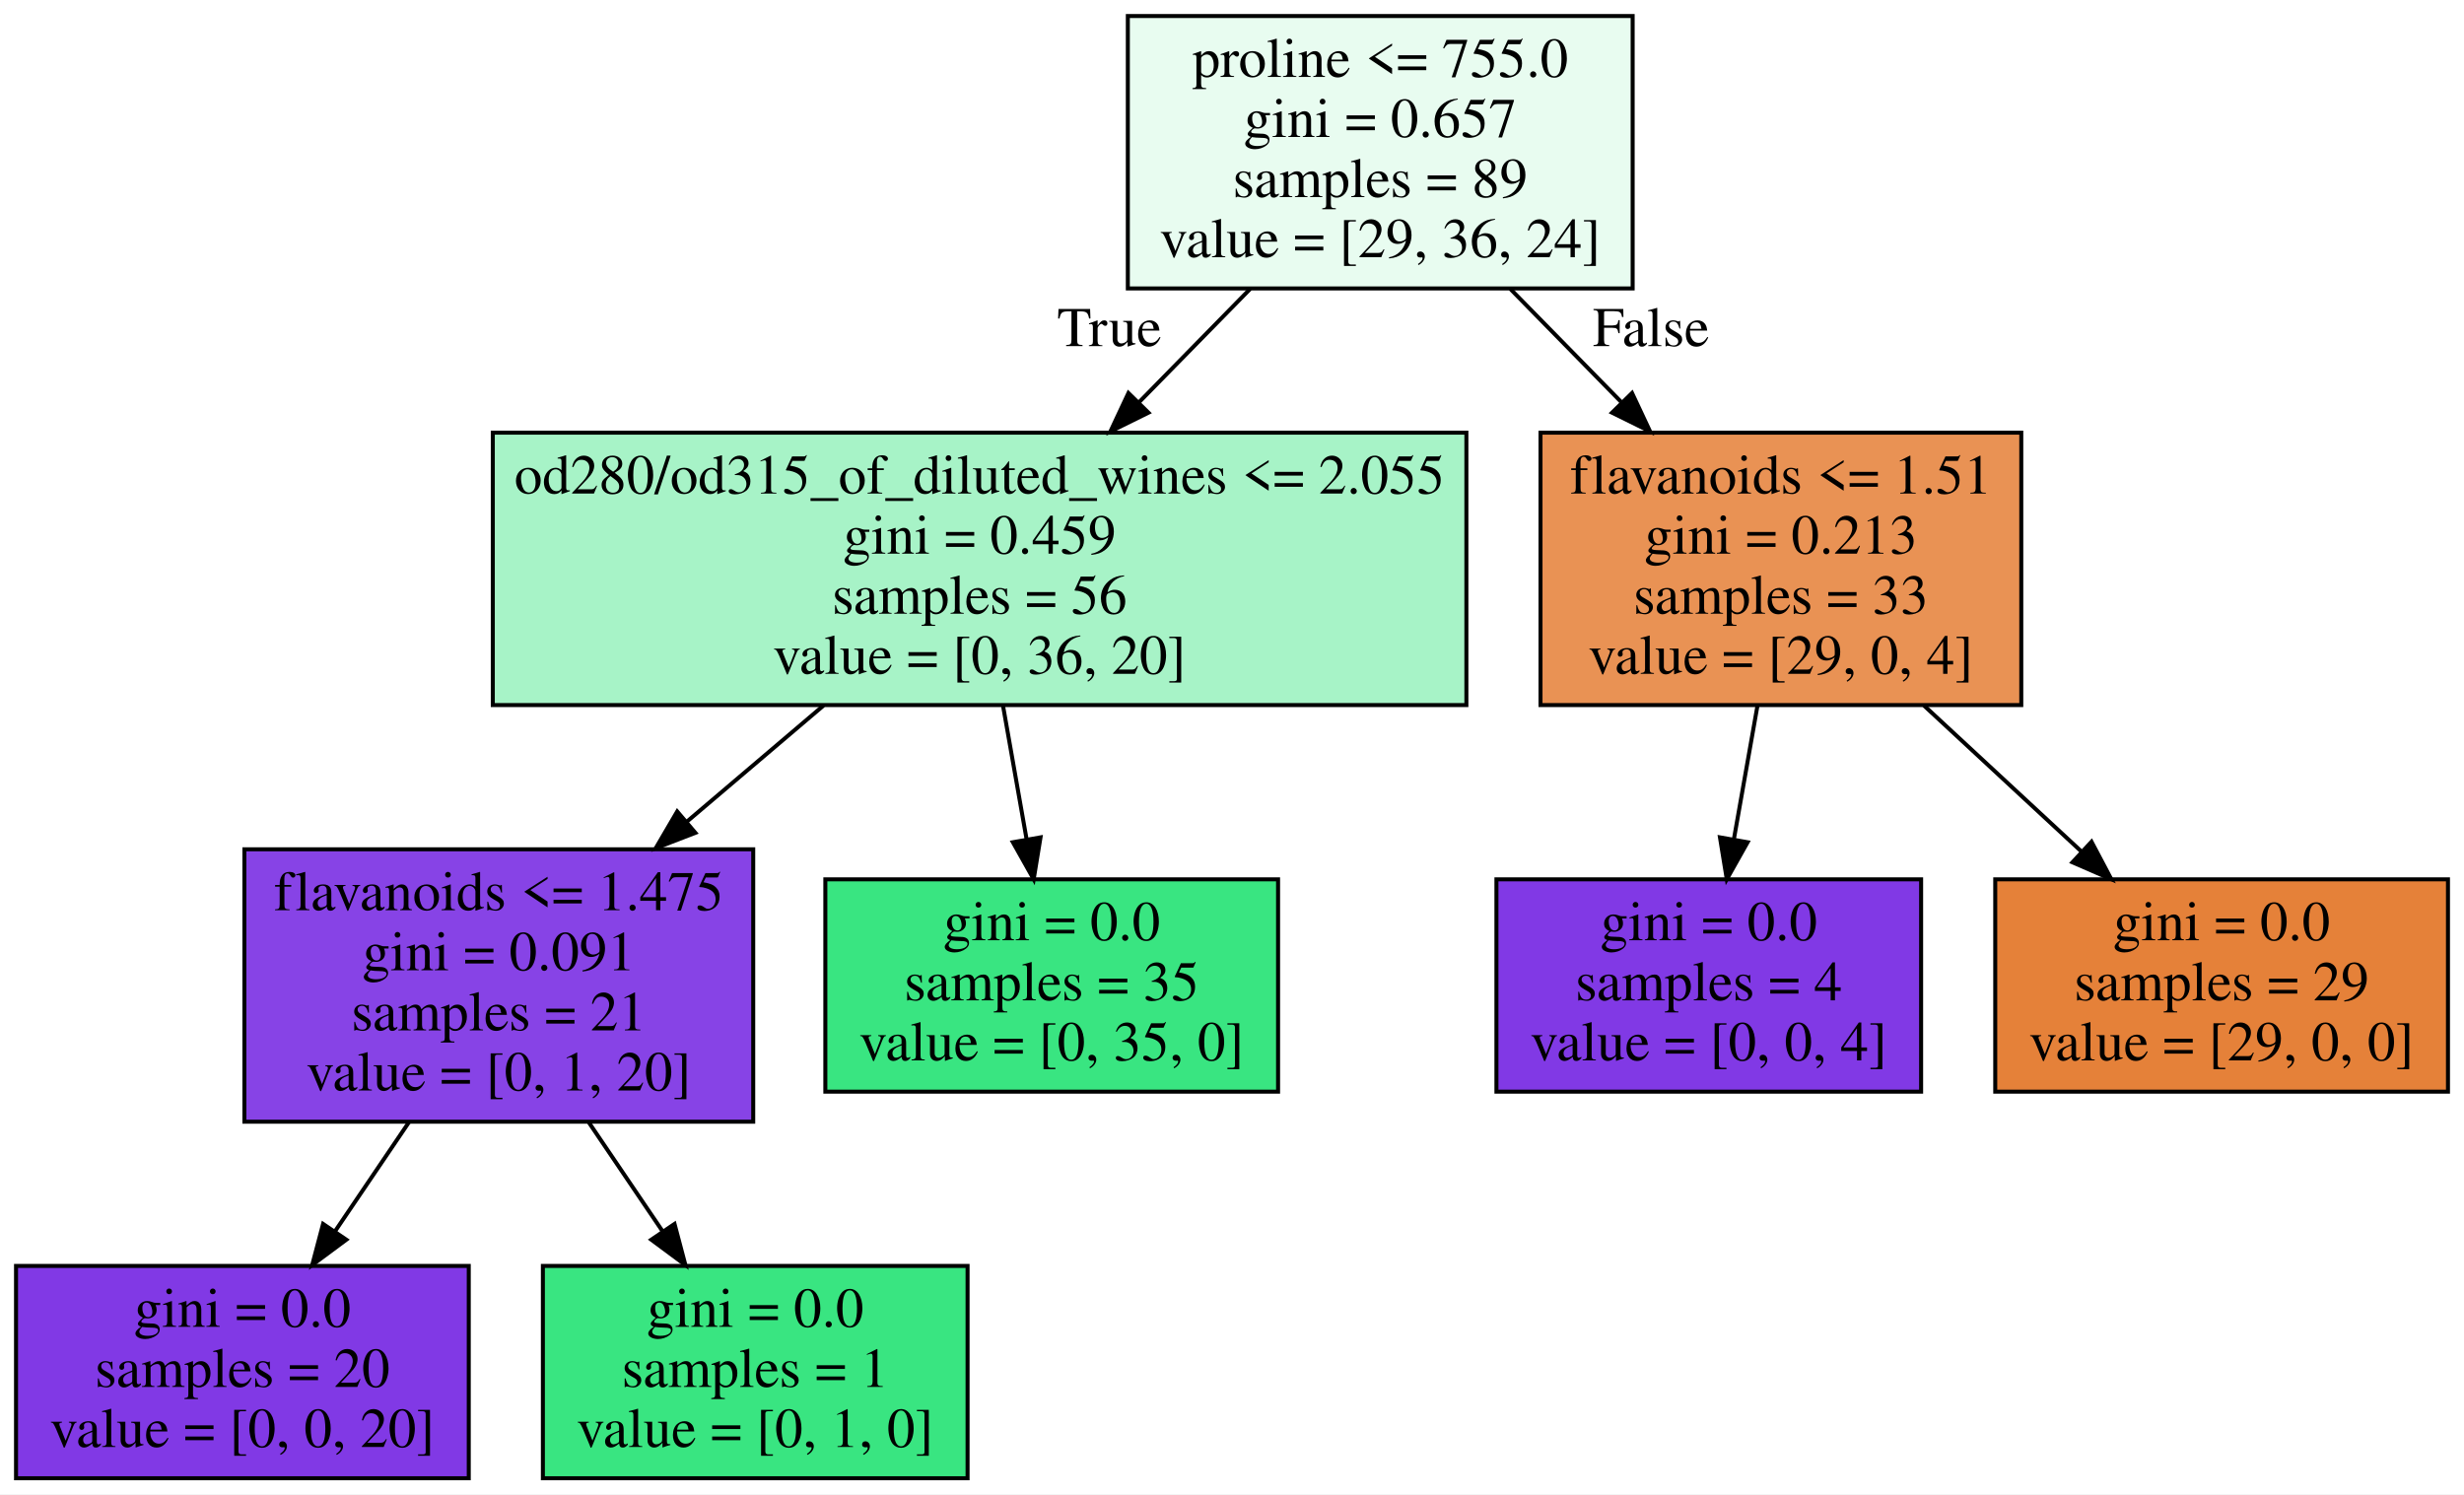
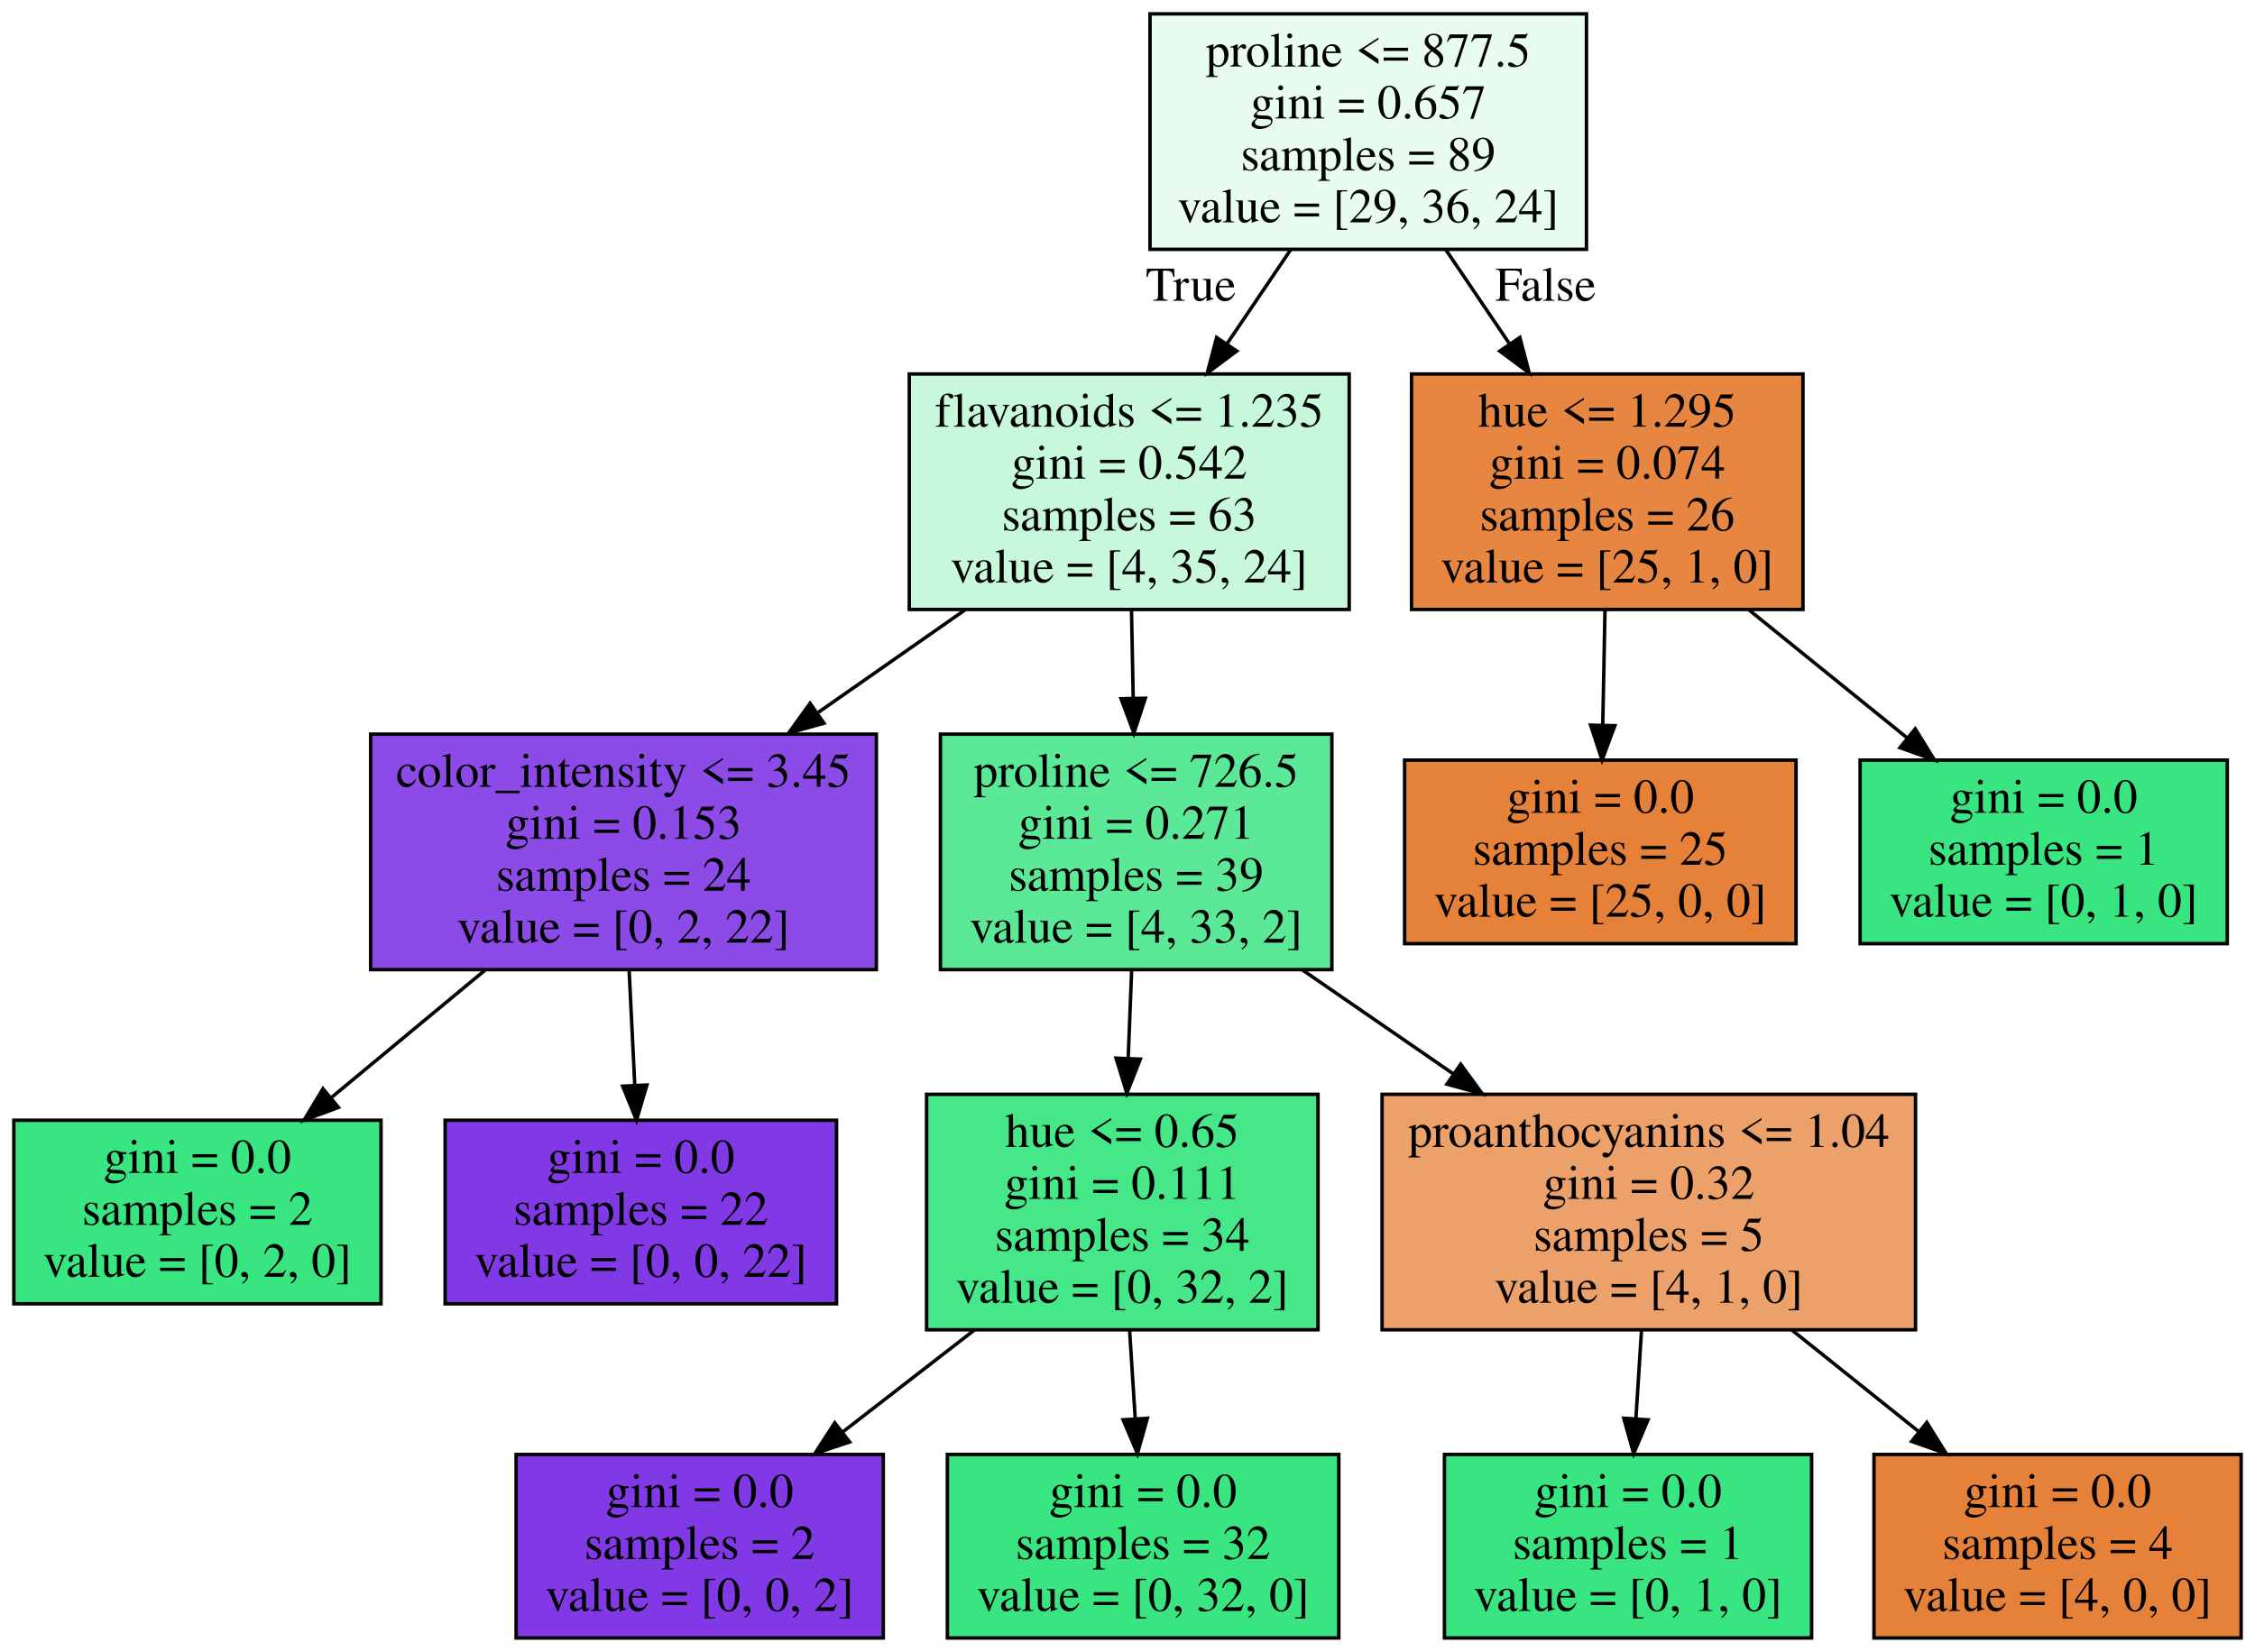
- <svg xmlns="http://www.w3.org/2000/svg" width="615pt" height="373pt" viewBox="0.00 0.00 615.00 373.00">
-   <g id="graph0" class="graph" transform="scale(1 1) rotate(0) translate(4 369)">
-     <polygon fill="white" stroke="transparent" points="-4,4 -4,-369 611,-369 611,4 -4,4" />
+ <svg xmlns="http://www.w3.org/2000/svg" width="651pt" height="477pt" viewBox="0.00 0.00 651.00 477.00">
+   <g id="graph0" class="graph" transform="scale(1 1) rotate(0) translate(4 473)">
+     <polygon fill="white" stroke="transparent" points="-4,4 -4,-473 647,-473 647,4 -4,4" />
    <g id="node1" class="node">
-       <polygon fill="#e8fcf0" stroke="black" points="403.5,-365 277.5,-365 277.5,-297 403.5,-297 403.5,-365" />
-       <text text-anchor="middle" x="340.5" y="-349.8" font-family="Times,serif" font-size="14.00">proline &lt;= 755.0</text>
-       <text text-anchor="middle" x="340.5" y="-334.8" font-family="Times,serif" font-size="14.00">gini = 0.657</text>
-       <text text-anchor="middle" x="340.5" y="-319.8" font-family="Times,serif" font-size="14.00">samples = 89</text>
-       <text text-anchor="middle" x="340.5" y="-304.8" font-family="Times,serif" font-size="14.00">value = [29, 36, 24]</text>
+       <polygon fill="#e8fcf0" stroke="black" points="454,-469 328,-469 328,-401 454,-401 454,-469" />
+       <text text-anchor="middle" x="391" y="-453.8" font-family="Times,serif" font-size="14.00">proline &lt;= 877.5</text>
+       <text text-anchor="middle" x="391" y="-438.8" font-family="Times,serif" font-size="14.00">gini = 0.657</text>
+       <text text-anchor="middle" x="391" y="-423.8" font-family="Times,serif" font-size="14.00">samples = 89</text>
+       <text text-anchor="middle" x="391" y="-408.8" font-family="Times,serif" font-size="14.00">value = [29, 36, 24]</text>
    </g>
    <g id="node2" class="node">
-       <polygon fill="#a7f3c7" stroke="black" points="362,-261 119,-261 119,-193 362,-193 362,-261" />
-       <text text-anchor="middle" x="240.5" y="-245.8" font-family="Times,serif" font-size="14.00">od280/od315_of_diluted_wines &lt;= 2.055</text>
-       <text text-anchor="middle" x="240.5" y="-230.8" font-family="Times,serif" font-size="14.00">gini = 0.459</text>
-       <text text-anchor="middle" x="240.5" y="-215.8" font-family="Times,serif" font-size="14.00">samples = 56</text>
-       <text text-anchor="middle" x="240.5" y="-200.8" font-family="Times,serif" font-size="14.00">value = [0, 36, 20]</text>
+       <polygon fill="#c7f8db" stroke="black" points="385.5,-365 258.5,-365 258.5,-297 385.5,-297 385.5,-365" />
+       <text text-anchor="middle" x="322" y="-349.8" font-family="Times,serif" font-size="14.00">flavanoids &lt;= 1.235</text>
+       <text text-anchor="middle" x="322" y="-334.8" font-family="Times,serif" font-size="14.00">gini = 0.542</text>
+       <text text-anchor="middle" x="322" y="-319.8" font-family="Times,serif" font-size="14.00">samples = 63</text>
+       <text text-anchor="middle" x="322" y="-304.8" font-family="Times,serif" font-size="14.00">value = [4, 35, 24]</text>
    </g>
    <g id="edge1" class="edge">
-       <path fill="none" stroke="black" d="M308.03,-296.88C299.21,-287.89 289.56,-278.04 280.38,-268.68" />
-       <polygon fill="black" stroke="black" points="282.65,-265.99 273.15,-261.3 277.65,-270.89 282.65,-265.99" />
-       <text text-anchor="middle" x="272.9" y="-282.6" font-family="Times,serif" font-size="14.00">True</text>
+       <path fill="none" stroke="black" d="M368.6,-400.88C362.75,-392.24 356.38,-382.82 350.27,-373.79" />
+       <polygon fill="black" stroke="black" points="353.03,-371.62 344.53,-365.3 347.23,-375.54 353.03,-371.62" />
+       <text text-anchor="middle" x="339.79" y="-386.15" font-family="Times,serif" font-size="14.00">True</text>
+     </g>
+     <g id="node13" class="node">
+       <polygon fill="#e68641" stroke="black" points="516.5,-365 403.5,-365 403.5,-297 516.5,-297 516.5,-365" />
+       <text text-anchor="middle" x="460" y="-349.8" font-family="Times,serif" font-size="14.00">hue &lt;= 1.295</text>
+       <text text-anchor="middle" x="460" y="-334.8" font-family="Times,serif" font-size="14.00">gini = 0.074</text>
+       <text text-anchor="middle" x="460" y="-319.8" font-family="Times,serif" font-size="14.00">samples = 26</text>
+       <text text-anchor="middle" x="460" y="-304.8" font-family="Times,serif" font-size="14.00">value = [25, 1, 0]</text>
+     </g>
+     <g id="edge12" class="edge">
+       <path fill="none" stroke="black" d="M413.4,-400.88C419.25,-392.24 425.62,-382.82 431.73,-373.79" />
+       <polygon fill="black" stroke="black" points="434.77,-375.54 437.47,-365.3 428.97,-371.62 434.77,-375.54" />
+       <text text-anchor="middle" x="442.21" y="-386.15" font-family="Times,serif" font-size="14.00">False</text>
+     </g>
+     <g id="node3" class="node">
+       <polygon fill="#8c4be7" stroke="black" points="249,-261 103,-261 103,-193 249,-193 249,-261" />
+       <text text-anchor="middle" x="176" y="-245.8" font-family="Times,serif" font-size="14.00">color_intensity &lt;= 3.45</text>
+       <text text-anchor="middle" x="176" y="-230.8" font-family="Times,serif" font-size="14.00">gini = 0.153</text>
+       <text text-anchor="middle" x="176" y="-215.8" font-family="Times,serif" font-size="14.00">samples = 24</text>
+       <text text-anchor="middle" x="176" y="-200.8" font-family="Times,serif" font-size="14.00">value = [0, 2, 22]</text>
+     </g>
+     <g id="edge2" class="edge">
+       <path fill="none" stroke="black" d="M274.6,-296.88C261.08,-287.44 246.23,-277.06 232.24,-267.29" />
+       <polygon fill="black" stroke="black" points="233.87,-264.16 223.66,-261.3 229.86,-269.9 233.87,-264.16" />
+     </g>
+     <g id="node6" class="node">
+       <polygon fill="#5be997" stroke="black" points="380.5,-261 267.5,-261 267.5,-193 380.5,-193 380.5,-261" />
+       <text text-anchor="middle" x="324" y="-245.8" font-family="Times,serif" font-size="14.00">proline &lt;= 726.5</text>
+       <text text-anchor="middle" x="324" y="-230.8" font-family="Times,serif" font-size="14.00">gini = 0.271</text>
+       <text text-anchor="middle" x="324" y="-215.8" font-family="Times,serif" font-size="14.00">samples = 39</text>
+       <text text-anchor="middle" x="324" y="-200.8" font-family="Times,serif" font-size="14.00">value = [4, 33, 2]</text>
+     </g>
+     <g id="edge5" class="edge">
+       <path fill="none" stroke="black" d="M322.65,-296.88C322.81,-288.78 322.98,-279.98 323.15,-271.47" />
+       <polygon fill="black" stroke="black" points="326.65,-271.37 323.35,-261.3 319.65,-271.23 326.65,-271.37" />
+     </g>
+     <g id="node4" class="node">
+       <polygon fill="#39e581" stroke="black" points="106,-149.5 0,-149.5 0,-96.5 106,-96.5 106,-149.5" />
+       <text text-anchor="middle" x="53" y="-134.3" font-family="Times,serif" font-size="14.00">gini = 0.0</text>
+       <text text-anchor="middle" x="53" y="-119.3" font-family="Times,serif" font-size="14.00">samples = 2</text>
+       <text text-anchor="middle" x="53" y="-104.3" font-family="Times,serif" font-size="14.00">value = [0, 2, 0]</text>
+     </g>
+     <g id="edge3" class="edge">
+       <path fill="none" stroke="black" d="M136.07,-192.88C121.87,-181.12 105.93,-167.89 91.83,-156.2" />
+       <polygon fill="black" stroke="black" points="93.71,-153.21 83.77,-149.52 89.24,-158.6 93.71,-153.21" />
+     </g>
+     <g id="node5" class="node">
+       <polygon fill="#8139e5" stroke="black" points="237.5,-149.5 124.5,-149.5 124.5,-96.5 237.5,-96.5 237.5,-149.5" />
+       <text text-anchor="middle" x="181" y="-134.3" font-family="Times,serif" font-size="14.00">gini = 0.0</text>
+       <text text-anchor="middle" x="181" y="-119.3" font-family="Times,serif" font-size="14.00">samples = 22</text>
+       <text text-anchor="middle" x="181" y="-104.3" font-family="Times,serif" font-size="14.00">value = [0, 0, 22]</text>
+     </g>
+     <g id="edge4" class="edge">
+       <path fill="none" stroke="black" d="M177.62,-192.88C178.15,-182.22 178.73,-170.35 179.26,-159.52" />
+       <polygon fill="black" stroke="black" points="182.76,-159.68 179.75,-149.52 175.76,-159.34 182.76,-159.68" />
    </g>
    <g id="node7" class="node">
-       <polygon fill="#e99254" stroke="black" points="500.5,-261 380.5,-261 380.5,-193 500.5,-193 500.5,-261" />
-       <text text-anchor="middle" x="440.5" y="-245.8" font-family="Times,serif" font-size="14.00">flavanoids &lt;= 1.51</text>
-       <text text-anchor="middle" x="440.5" y="-230.8" font-family="Times,serif" font-size="14.00">gini = 0.213</text>
-       <text text-anchor="middle" x="440.5" y="-215.8" font-family="Times,serif" font-size="14.00">samples = 33</text>
-       <text text-anchor="middle" x="440.5" y="-200.8" font-family="Times,serif" font-size="14.00">value = [29, 0, 4]</text>
+       <polygon fill="#45e789" stroke="black" points="376.5,-157 263.5,-157 263.5,-89 376.5,-89 376.5,-157" />
+       <text text-anchor="middle" x="320" y="-141.8" font-family="Times,serif" font-size="14.00">hue &lt;= 0.65</text>
+       <text text-anchor="middle" x="320" y="-126.8" font-family="Times,serif" font-size="14.00">gini = 0.111</text>
+       <text text-anchor="middle" x="320" y="-111.8" font-family="Times,serif" font-size="14.00">samples = 34</text>
+       <text text-anchor="middle" x="320" y="-96.8" font-family="Times,serif" font-size="14.00">value = [0, 32, 2]</text>
    </g>
    <g id="edge6" class="edge">
-       <path fill="none" stroke="black" d="M372.97,-296.88C381.79,-287.89 391.44,-278.04 400.62,-268.68" />
-       <polygon fill="black" stroke="black" points="403.35,-270.89 407.85,-261.3 398.35,-265.99 403.35,-270.89" />
-       <text text-anchor="middle" x="408.1" y="-282.6" font-family="Times,serif" font-size="14.00">False</text>
+       <path fill="none" stroke="black" d="M322.7,-192.88C322.38,-184.78 322.04,-175.98 321.7,-167.47" />
+       <polygon fill="black" stroke="black" points="325.2,-167.15 321.31,-157.3 318.2,-167.43 325.2,-167.15" />
    </g>
-     <g id="node3" class="node">
-       <polygon fill="#8743e6" stroke="black" points="184,-157 57,-157 57,-89 184,-89 184,-157" />
-       <text text-anchor="middle" x="120.5" y="-141.8" font-family="Times,serif" font-size="14.00">flavanoids &lt;= 1.475</text>
-       <text text-anchor="middle" x="120.5" y="-126.8" font-family="Times,serif" font-size="14.00">gini = 0.091</text>
-       <text text-anchor="middle" x="120.5" y="-111.8" font-family="Times,serif" font-size="14.00">samples = 21</text>
-       <text text-anchor="middle" x="120.5" y="-96.8" font-family="Times,serif" font-size="14.00">value = [0, 1, 20]</text>
+     <g id="node10" class="node">
+       <polygon fill="#eca06a" stroke="black" points="549,-157 395,-157 395,-89 549,-89 549,-157" />
+       <text text-anchor="middle" x="472" y="-141.8" font-family="Times,serif" font-size="14.00">proanthocyanins &lt;= 1.04</text>
+       <text text-anchor="middle" x="472" y="-126.8" font-family="Times,serif" font-size="14.00">gini = 0.32</text>
+       <text text-anchor="middle" x="472" y="-111.8" font-family="Times,serif" font-size="14.00">samples = 5</text>
+       <text text-anchor="middle" x="472" y="-96.8" font-family="Times,serif" font-size="14.00">value = [4, 1, 0]</text>
    </g>
-     <g id="edge2" class="edge">
-       <path fill="none" stroke="black" d="M201.54,-192.88C190.64,-183.62 178.68,-173.45 167.38,-163.85" />
-       <polygon fill="black" stroke="black" points="169.56,-161.11 159.68,-157.3 165.03,-166.44 169.56,-161.11" />
-     </g>
-     <g id="node6" class="node">
-       <polygon fill="#39e581" stroke="black" points="315,-149.5 202,-149.5 202,-96.5 315,-96.5 315,-149.5" />
-       <text text-anchor="middle" x="258.5" y="-134.3" font-family="Times,serif" font-size="14.00">gini = 0.0</text>
-       <text text-anchor="middle" x="258.5" y="-119.3" font-family="Times,serif" font-size="14.00">samples = 35</text>
-       <text text-anchor="middle" x="258.5" y="-104.3" font-family="Times,serif" font-size="14.00">value = [0, 35, 0]</text>
-     </g>
-     <g id="edge5" class="edge">
-       <path fill="none" stroke="black" d="M246.34,-192.88C248.23,-182.22 250.32,-170.35 252.23,-159.52" />
-       <polygon fill="black" stroke="black" points="255.71,-159.98 254,-149.52 248.81,-158.76 255.71,-159.98" />
-     </g>
-     <g id="node4" class="node">
-       <polygon fill="#8139e5" stroke="black" points="113,-53 0,-53 0,0 113,0 113,-53" />
-       <text text-anchor="middle" x="56.5" y="-37.8" font-family="Times,serif" font-size="14.00">gini = 0.0</text>
-       <text text-anchor="middle" x="56.5" y="-22.8" font-family="Times,serif" font-size="14.00">samples = 20</text>
-       <text text-anchor="middle" x="56.5" y="-7.8" font-family="Times,serif" font-size="14.00">value = [0, 0, 20]</text>
-     </g>
-     <g id="edge3" class="edge">
-       <path fill="none" stroke="black" d="M98.12,-88.95C92.11,-80.07 85.6,-70.46 79.55,-61.54" />
-       <polygon fill="black" stroke="black" points="82.44,-59.55 73.93,-53.24 76.64,-63.48 82.44,-59.55" />
-     </g>
-     <g id="node5" class="node">
-       <polygon fill="#39e581" stroke="black" points="237.5,-53 131.5,-53 131.5,0 237.5,0 237.5,-53" />
-       <text text-anchor="middle" x="184.5" y="-37.8" font-family="Times,serif" font-size="14.00">gini = 0.0</text>
-       <text text-anchor="middle" x="184.5" y="-22.8" font-family="Times,serif" font-size="14.00">samples = 1</text>
-       <text text-anchor="middle" x="184.5" y="-7.8" font-family="Times,serif" font-size="14.00">value = [0, 1, 0]</text>
-     </g>
-     <g id="edge4" class="edge">
-       <path fill="none" stroke="black" d="M142.88,-88.95C148.89,-80.07 155.4,-70.46 161.45,-61.54" />
-       <polygon fill="black" stroke="black" points="164.36,-63.48 167.07,-53.24 158.56,-59.55 164.36,-63.48" />
+     <g id="edge9" class="edge">
+       <path fill="none" stroke="black" d="M372.05,-192.88C385.95,-183.3 401.25,-172.76 415.61,-162.86" />
+       <polygon fill="black" stroke="black" points="417.69,-165.68 423.94,-157.12 413.72,-159.92 417.69,-165.68" />
    </g>
    <g id="node8" class="node">
-       <polygon fill="#8139e5" stroke="black" points="475.5,-149.5 369.5,-149.5 369.5,-96.5 475.5,-96.5 475.5,-149.5" />
-       <text text-anchor="middle" x="422.5" y="-134.3" font-family="Times,serif" font-size="14.00">gini = 0.0</text>
-       <text text-anchor="middle" x="422.5" y="-119.3" font-family="Times,serif" font-size="14.00">samples = 4</text>
-       <text text-anchor="middle" x="422.5" y="-104.3" font-family="Times,serif" font-size="14.00">value = [0, 0, 4]</text>
+       <polygon fill="#8139e5" stroke="black" points="251,-53 145,-53 145,0 251,0 251,-53" />
+       <text text-anchor="middle" x="198" y="-37.8" font-family="Times,serif" font-size="14.00">gini = 0.0</text>
+       <text text-anchor="middle" x="198" y="-22.8" font-family="Times,serif" font-size="14.00">samples = 2</text>
+       <text text-anchor="middle" x="198" y="-7.8" font-family="Times,serif" font-size="14.00">value = [0, 0, 2]</text>
    </g>
    <g id="edge7" class="edge">
-       <path fill="none" stroke="black" d="M434.66,-192.88C432.77,-182.22 430.68,-170.35 428.77,-159.52" />
-       <polygon fill="black" stroke="black" points="432.19,-158.76 427,-149.52 425.29,-159.98 432.19,-158.76" />
+       <path fill="none" stroke="black" d="M277.33,-88.95C265.05,-79.43 251.67,-69.07 239.46,-59.62" />
+       <polygon fill="black" stroke="black" points="241.28,-56.59 231.23,-53.24 236.99,-62.13 241.28,-56.59" />
    </g>
    <g id="node9" class="node">
-       <polygon fill="#e58139" stroke="black" points="607,-149.5 494,-149.5 494,-96.5 607,-96.5 607,-149.5" />
-       <text text-anchor="middle" x="550.5" y="-134.3" font-family="Times,serif" font-size="14.00">gini = 0.0</text>
-       <text text-anchor="middle" x="550.5" y="-119.3" font-family="Times,serif" font-size="14.00">samples = 29</text>
-       <text text-anchor="middle" x="550.5" y="-104.3" font-family="Times,serif" font-size="14.00">value = [29, 0, 0]</text>
+       <polygon fill="#39e581" stroke="black" points="382.5,-53 269.5,-53 269.5,0 382.5,0 382.5,-53" />
+       <text text-anchor="middle" x="326" y="-37.8" font-family="Times,serif" font-size="14.00">gini = 0.0</text>
+       <text text-anchor="middle" x="326" y="-22.8" font-family="Times,serif" font-size="14.00">samples = 32</text>
+       <text text-anchor="middle" x="326" y="-7.8" font-family="Times,serif" font-size="14.00">value = [0, 32, 0]</text>
    </g>
    <g id="edge8" class="edge">
-       <path fill="none" stroke="black" d="M476.21,-192.88C488.79,-181.23 502.9,-168.14 515.42,-156.53" />
-       <polygon fill="black" stroke="black" points="518.03,-158.89 522.98,-149.52 513.27,-153.75 518.03,-158.89" />
+       <path fill="none" stroke="black" d="M322.1,-88.95C322.62,-80.72 323.18,-71.85 323.72,-63.48" />
+       <polygon fill="black" stroke="black" points="327.23,-63.44 324.37,-53.24 320.24,-62.99 327.23,-63.44" />
+     </g>
+     <g id="node11" class="node">
+       <polygon fill="#39e581" stroke="black" points="519,-53 413,-53 413,0 519,0 519,-53" />
+       <text text-anchor="middle" x="466" y="-37.8" font-family="Times,serif" font-size="14.00">gini = 0.0</text>
+       <text text-anchor="middle" x="466" y="-22.8" font-family="Times,serif" font-size="14.00">samples = 1</text>
+       <text text-anchor="middle" x="466" y="-7.8" font-family="Times,serif" font-size="14.00">value = [0, 1, 0]</text>
+     </g>
+     <g id="edge10" class="edge">
+       <path fill="none" stroke="black" d="M469.9,-88.95C469.38,-80.72 468.82,-71.85 468.28,-63.48" />
+       <polygon fill="black" stroke="black" points="471.76,-62.99 467.63,-53.24 464.77,-63.44 471.76,-62.99" />
+     </g>
+     <g id="node12" class="node">
+       <polygon fill="#e58139" stroke="black" points="643,-53 537,-53 537,0 643,0 643,-53" />
+       <text text-anchor="middle" x="590" y="-37.8" font-family="Times,serif" font-size="14.00">gini = 0.0</text>
+       <text text-anchor="middle" x="590" y="-22.8" font-family="Times,serif" font-size="14.00">samples = 4</text>
+       <text text-anchor="middle" x="590" y="-7.8" font-family="Times,serif" font-size="14.00">value = [4, 0, 0]</text>
+     </g>
+     <g id="edge11" class="edge">
+       <path fill="none" stroke="black" d="M513.27,-88.95C525.15,-79.43 538.09,-69.07 549.9,-59.62" />
+       <polygon fill="black" stroke="black" points="552.25,-62.22 557.86,-53.24 547.87,-56.76 552.25,-62.22" />
+     </g>
+     <g id="node14" class="node">
+       <polygon fill="#e58139" stroke="black" points="514.5,-253.5 401.5,-253.5 401.5,-200.5 514.5,-200.5 514.5,-253.5" />
+       <text text-anchor="middle" x="458" y="-238.3" font-family="Times,serif" font-size="14.00">gini = 0.0</text>
+       <text text-anchor="middle" x="458" y="-223.3" font-family="Times,serif" font-size="14.00">samples = 25</text>
+       <text text-anchor="middle" x="458" y="-208.3" font-family="Times,serif" font-size="14.00">value = [25, 0, 0]</text>
+     </g>
+     <g id="edge13" class="edge">
+       <path fill="none" stroke="black" d="M459.35,-296.88C459.14,-286.22 458.91,-274.35 458.7,-263.52" />
+       <polygon fill="black" stroke="black" points="462.2,-263.45 458.5,-253.52 455.2,-263.59 462.2,-263.45" />
+     </g>
+     <g id="node15" class="node">
+       <polygon fill="#39e581" stroke="black" points="639,-253.5 533,-253.5 533,-200.5 639,-200.5 639,-253.5" />
+       <text text-anchor="middle" x="586" y="-238.3" font-family="Times,serif" font-size="14.00">gini = 0.0</text>
+       <text text-anchor="middle" x="586" y="-223.3" font-family="Times,serif" font-size="14.00">samples = 1</text>
+       <text text-anchor="middle" x="586" y="-208.3" font-family="Times,serif" font-size="14.00">value = [0, 1, 0]</text>
+     </g>
+     <g id="edge14" class="edge">
+       <path fill="none" stroke="black" d="M500.91,-296.88C515.58,-285.01 532.08,-271.65 546.62,-259.88" />
+       <polygon fill="black" stroke="black" points="548.91,-262.53 554.48,-253.52 544.5,-257.09 548.91,-262.53" />
    </g>
  </g>
</svg>
